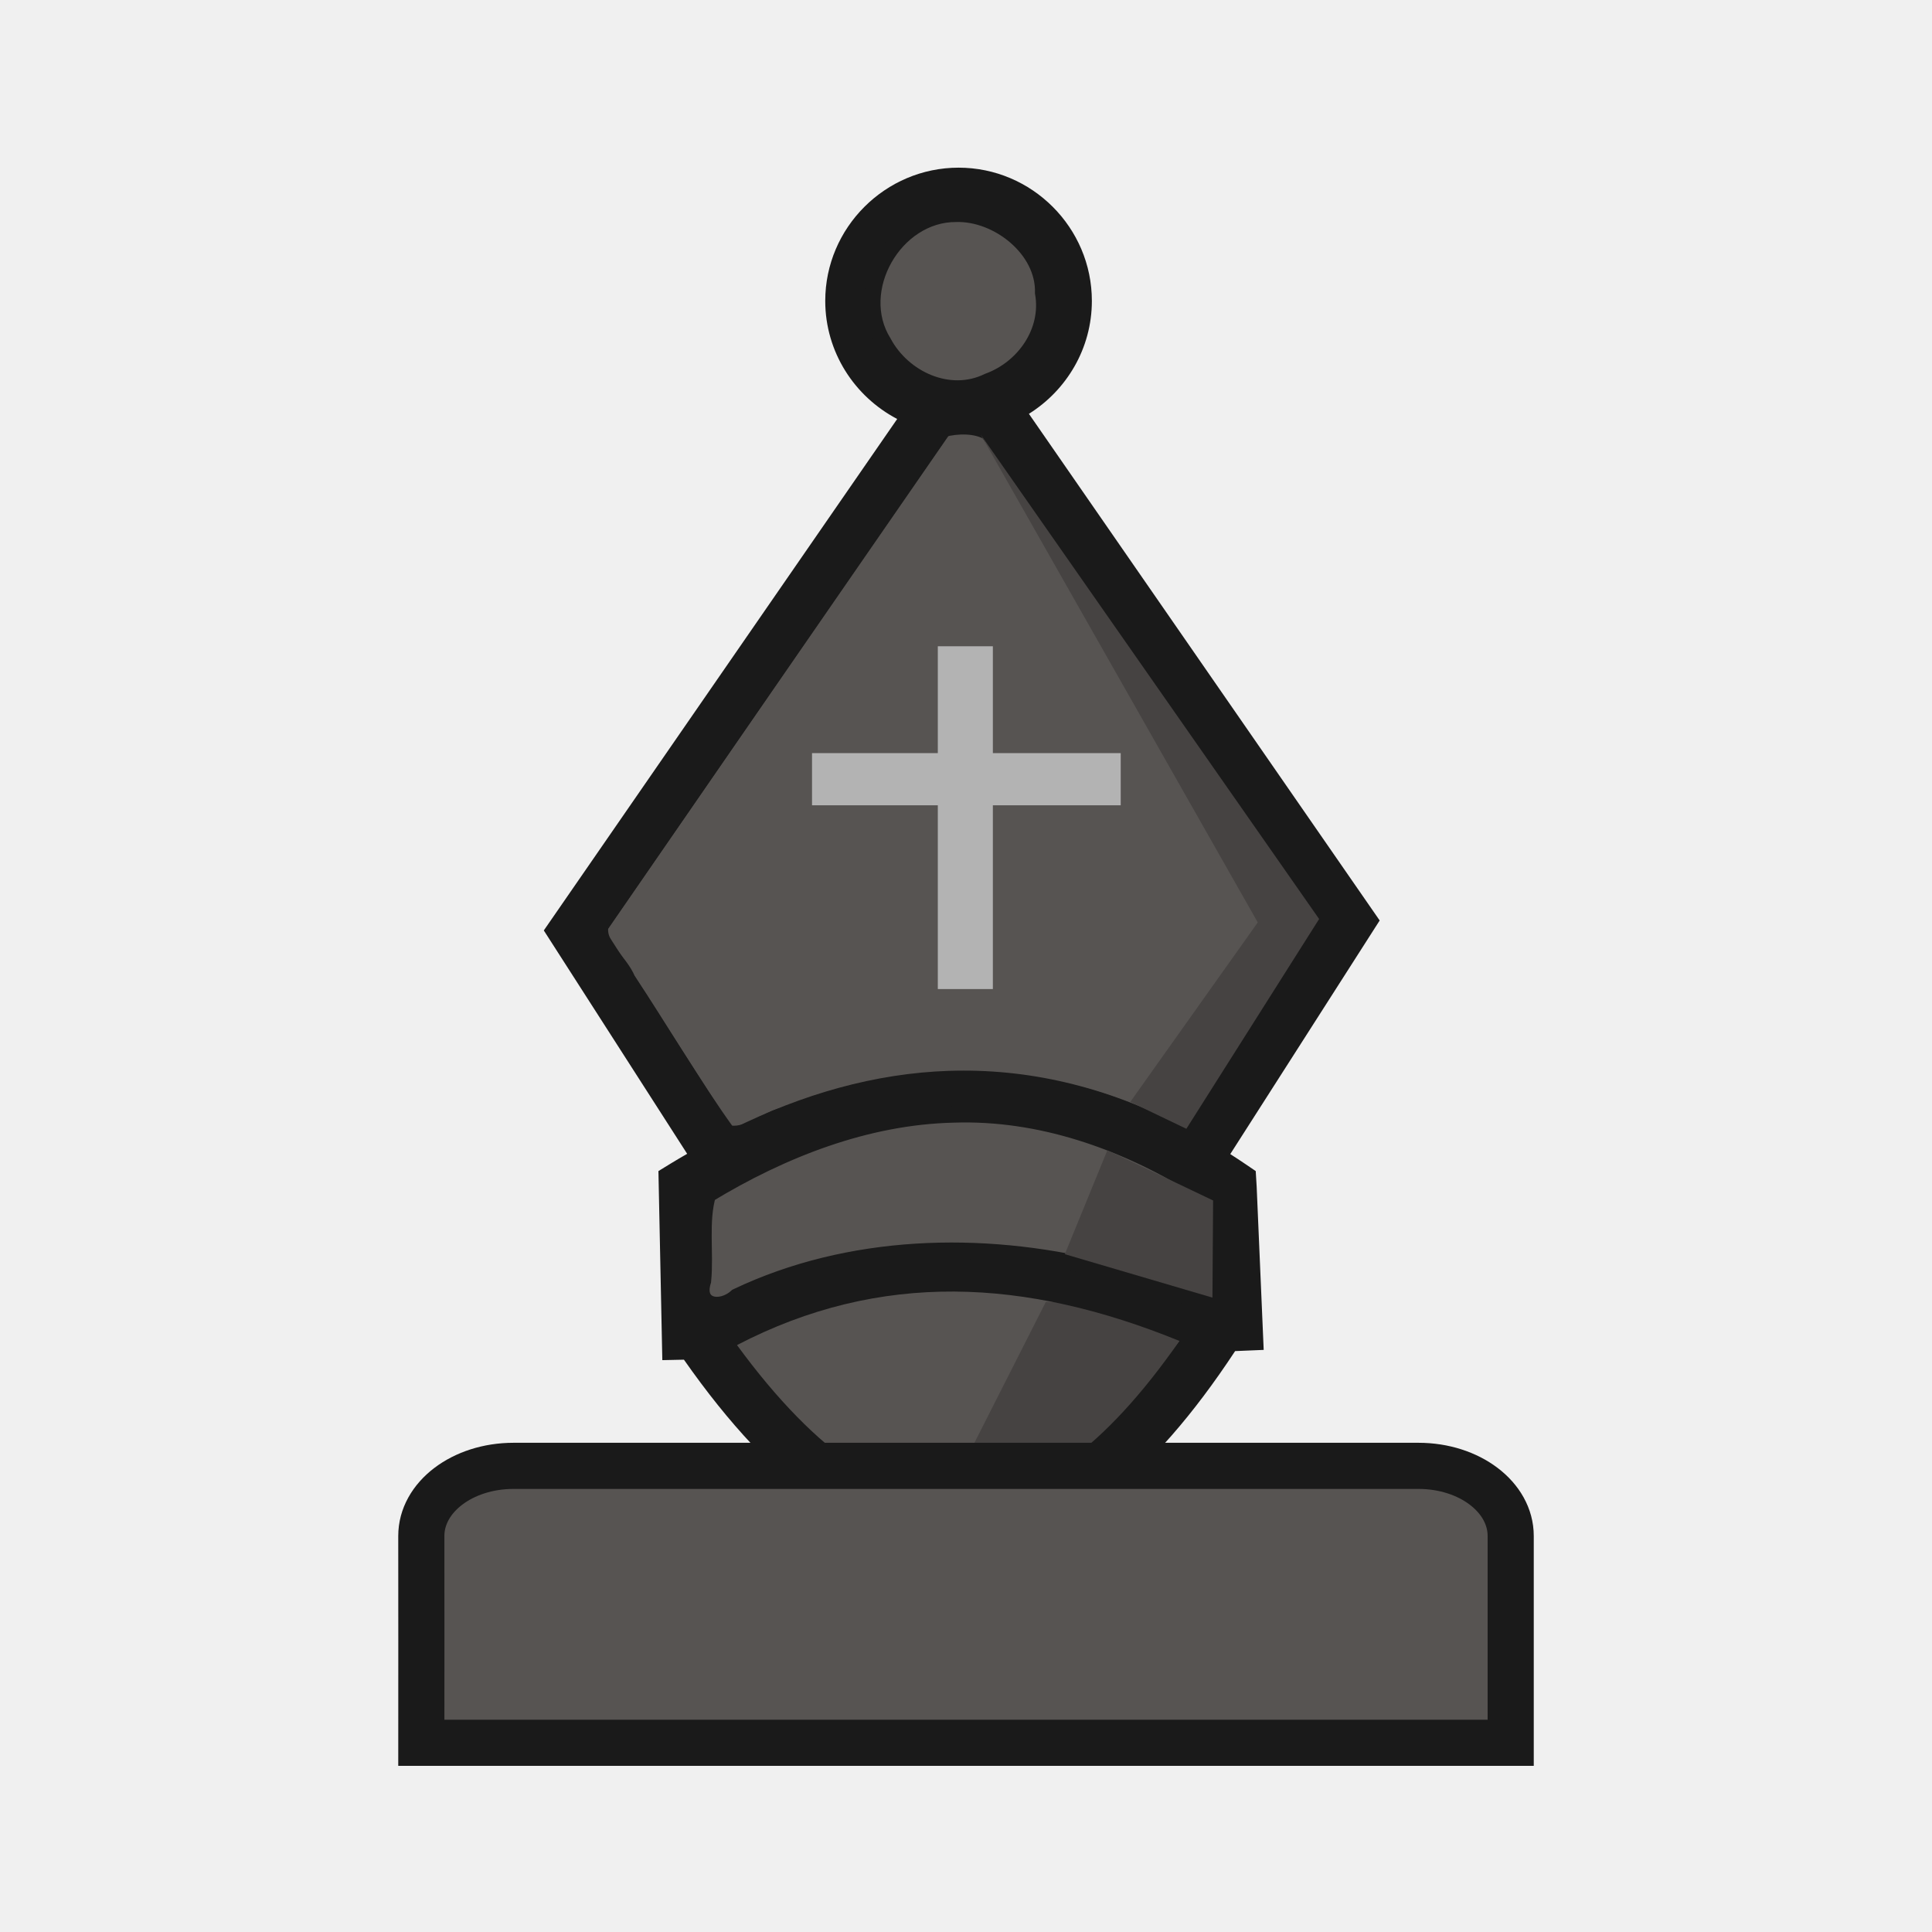
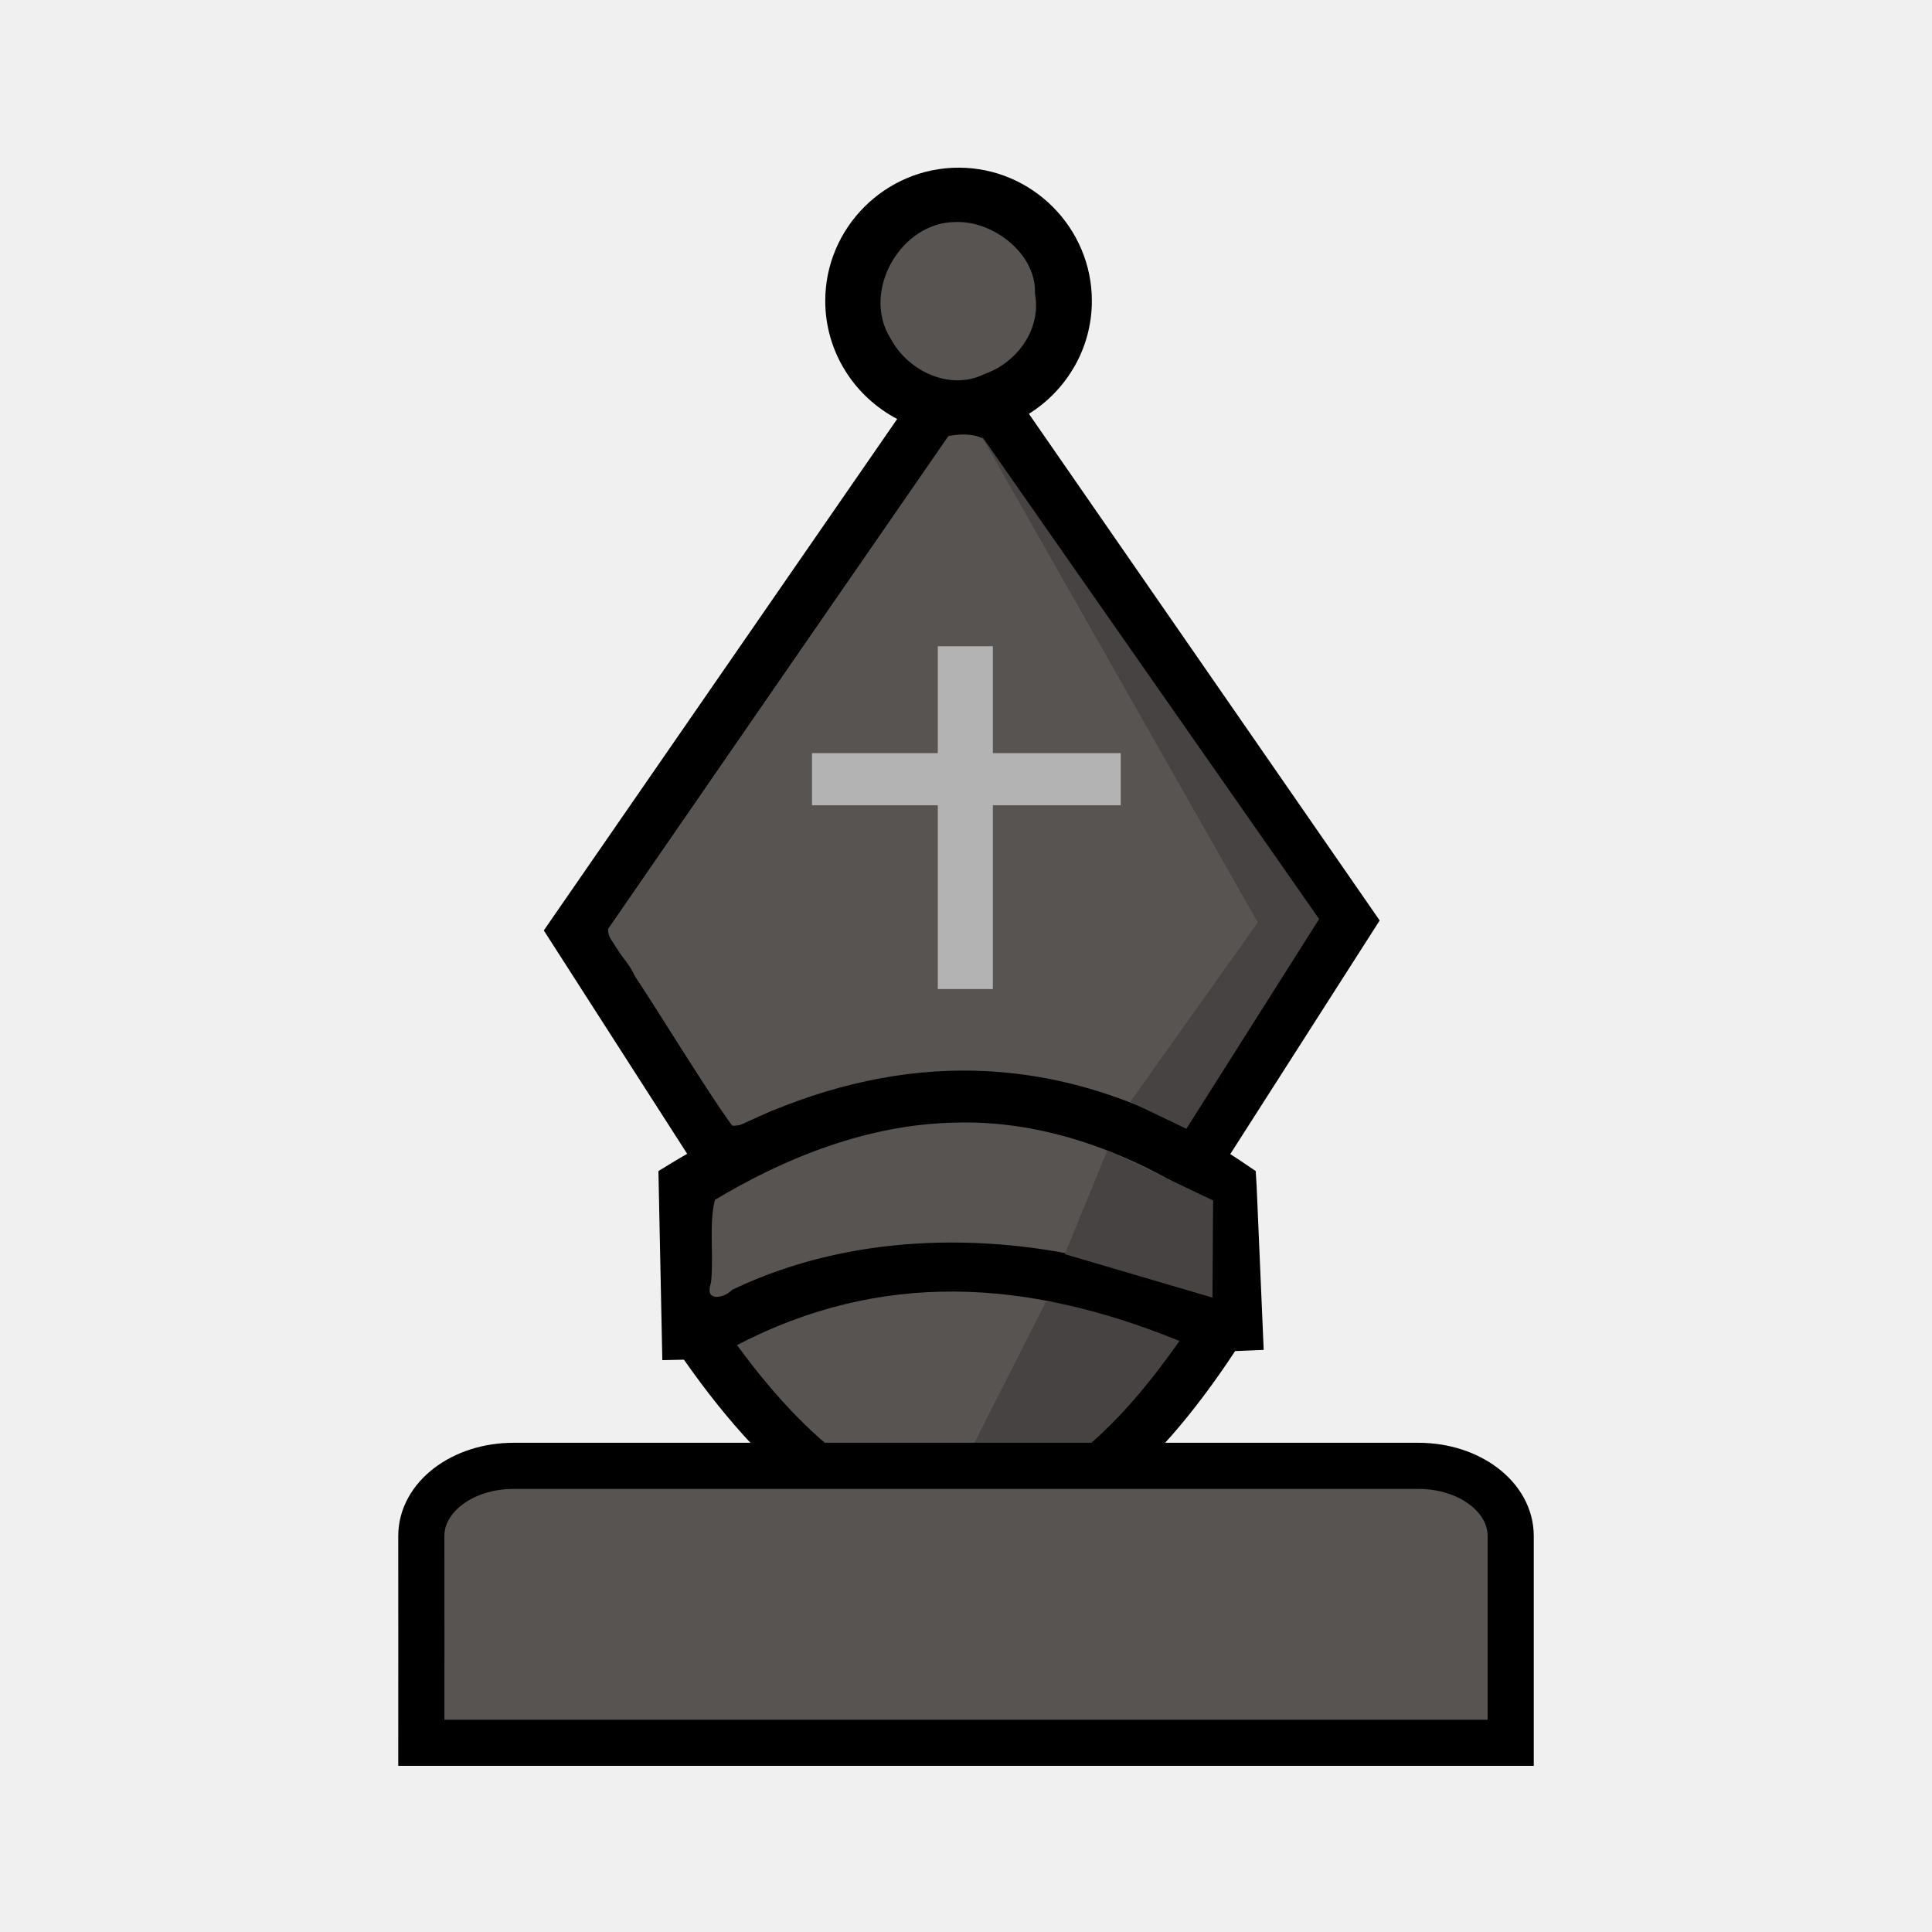
<svg xmlns="http://www.w3.org/2000/svg" width="50mm" height="50mm" clip-rule="evenodd" fill-rule="evenodd" image-rendering="optimizeQuality" shape-rendering="geometricPrecision" text-rendering="geometricPrecision" version="1.1" viewBox="0 0 50 50" id="svg9033">
  <defs id="defs9037" />
  <g id="g1953" transform="translate(390.121,-140.344)">
-     <path id="path11528-7" d="m -365.718,151.444 c -2.966,4.278 -5.91,8.574 -8.868,12.859 -0.088,0.532 0.511,0.923 0.702,1.396 0.871,1.314 1.671,2.697 2.587,3.968 0.486,0.13 0.983,-0.341 1.474,-0.458 2.219,-0.897 4.761,-1.193 7.097,-0.65 1.135,0.208 2.202,0.685 3.232,1.161 0.506,-0.157 0.651,-0.893 1.004,-1.283 0.865,-1.401 1.829,-2.752 2.578,-4.219 -0.145,-0.648 -0.736,-1.147 -1.057,-1.734 -2.513,-3.658 -5.045,-7.302 -7.57,-10.952 -0.32,-0.2 -0.826,-0.181 -1.18,-0.087 z" style="opacity:1;fill:#575452;fill-opacity:1;stroke:#1a1a1a;stroke-width:0.424;stroke-linecap:square;stroke-linejoin:miter;stroke-miterlimit:4;stroke-dasharray:none;stroke-dashoffset:0;stroke-opacity:1;paint-order:fill markers stroke" />
+     <path id="path11528-7" d="m -365.718,151.444 c -2.966,4.278 -5.91,8.574 -8.868,12.859 -0.088,0.532 0.511,0.923 0.702,1.396 0.871,1.314 1.671,2.697 2.587,3.968 0.486,0.13 0.983,-0.341 1.474,-0.458 2.219,-0.897 4.761,-1.193 7.097,-0.65 1.135,0.208 2.202,0.685 3.232,1.161 0.506,-0.157 0.651,-0.893 1.004,-1.283 0.865,-1.401 1.829,-2.752 2.578,-4.219 -0.145,-0.648 -0.736,-1.147 -1.057,-1.734 -2.513,-3.658 -5.045,-7.302 -7.57,-10.952 -0.32,-0.2 -0.826,-0.181 -1.18,-0.087 z" style="opacity:1;fill:#575452;fill-opacity:1;stroke:#000000;stroke-width:0.424;stroke-linecap:square;stroke-linejoin:miter;stroke-miterlimit:4;stroke-dasharray:none;stroke-dashoffset:0;stroke-opacity:1;paint-order:fill markers stroke" />
    <path id="path11536-0" d="m -365.629,173.546 c -1.908,-0.011 -3.802,0.507 -5.484,1.392 -0.288,0.192 -0.033,0.516 0.131,0.693 1.146,1.46 2.48,2.914 4.269,3.56 0.744,0.265 1.557,0.346 2.326,0.143 1.737,-0.422 3.071,-1.738 4.169,-3.079 0.279,-0.385 0.636,-0.733 0.836,-1.162 -0.018,-0.357 -0.487,-0.367 -0.745,-0.505 -1.759,-0.653 -3.617,-1.083 -5.503,-1.042 z" style="opacity:1;fill:#575452;fill-opacity:1;stroke:none;stroke-width:0.212;stroke-linecap:square;stroke-linejoin:miter;stroke-miterlimit:4;stroke-dasharray:none;stroke-dashoffset:0;stroke-opacity:1;paint-order:fill markers stroke" />
    <path id="path11629-9" d="m -363.055,174.037 -2.596,5.122 c 2.783,0.127 4.616,-1.87 6.104,-4.209 -1.158,-0.338 -2.239,-0.908 -3.508,-0.912 z" style="fill:#464342;fill-opacity:1;fill-rule:evenodd;stroke:none;stroke-width:0.265px;stroke-linecap:butt;stroke-linejoin:miter;stroke-opacity:1" />
    <g transform="translate(-1.076376,-52.13282)" id="g9931-3">
      <g id="g9317-3-6" transform="matrix(0.9073533,0,0,0.9073533,-211.6495,18.49866)">
        <g transform="matrix(1.969492,0,0,1.969492,764.4273,-157.5492)" id="g6233-1-0">
-           <path id="path20940-7-6" transform="matrix(0.148058,0,0,0.148058,-269.4014,70.23545)" d="m -1378.637,739.871 c -7.17,0 -13.047,5.863 -13.047,13.033 10e-5,5.005 2.869,9.367 7.037,11.549 l -34.566,50.029 14.023,21.848 c -0.528,0.312 -1.06,0.608 -1.584,0.936 l -1.227,0.752 0.381,18.494 2.113,-0.045 c 8.839,12.62 17.906,19.145 27.318,18.947 9.674,-0.203 18.463,-7.428 26.596,-19.787 l 2.795,-0.117 -0.688,-15.988 -0.092,-1.504 -1.029,-0.699 c -0.487,-0.333 -0.974,-0.648 -1.461,-0.961 l 14.615,-22.852 -34.31,-49.557 c 3.687,-2.308 6.158,-6.397 6.158,-11.045 0,-7.17 -5.863,-13.033 -13.033,-13.033 z m 0,5.066 c 4.432,0 7.969,3.534 7.969,7.967 0,4.432 -3.536,7.969 -7.969,7.969 -4.432,0 -7.981,-3.536 -7.981,-7.969 0,-4.432 3.548,-7.967 7.981,-7.967 z m 2.512,20.75 -0.4,0.277 32.992,47.646 -12.904,20.186 c -7.83,-4.132 -15.577,-5.831 -23.137,-5.58 v -0.002 c -7.265,0.241 -14.353,2.285 -21.172,5.674 l -12.389,-19.301 33.652,-48.693 c 0.28,0.018 0.559,0.043 0.844,0.043 0.859,0 1.698,-0.089 2.512,-0.25 z m -1.728,67.535 c 7.526,0.076 15.26,2.454 23.357,7.75 l 0.404,9.4 c -8.366,-3.507 -16.746,-5.489 -25.02,-5.523 -7.99,-0.034 -15.881,1.751 -23.561,5.719 l -0.197,-9.623 c 8.223,-4.936 16.486,-7.808 25.016,-7.723 z m -1.186,16.582 c 7.166,0.045 14.481,1.767 21.996,4.828 -7.288,10.49 -14.462,15.574 -21.25,15.717 -6.678,0.14 -14.07,-4.441 -22.023,-15.311 6.987,-3.633 14.058,-5.28 21.277,-5.234 z" style="color:#000000;font-style:normal;font-variant:normal;font-weight:normal;font-stretch:normal;font-size:medium;line-height:normal;font-family:sans-serif;font-variant-ligatures:normal;font-variant-position:normal;font-variant-caps:normal;font-variant-numeric:normal;font-variant-alternates:normal;font-feature-settings:normal;text-indent:0;text-align:start;text-decoration:none;text-decoration-line:none;text-decoration-style:solid;text-decoration-color:#000000;letter-spacing:normal;word-spacing:normal;text-transform:none;writing-mode:lr-tb;direction:ltr;text-orientation:mixed;dominant-baseline:auto;baseline-shift:baseline;text-anchor:start;white-space:normal;shape-padding:0;clip-rule:nonzero;display:inline;overflow:visible;visibility:visible;opacity:1;isolation:auto;mix-blend-mode:normal;color-interpolation:sRGB;color-interpolation-filters:linearRGB;solid-color:#000000;solid-opacity:1;vector-effect:none;fill:#1a1a1a;fill-opacity:1;fill-rule:nonzero;stroke:none;stroke-width:5.066;stroke-linecap:butt;stroke-linejoin:miter;stroke-miterlimit:4;stroke-dasharray:none;stroke-dashoffset:0;stroke-opacity:1;color-rendering:auto;image-rendering:auto;shape-rendering:auto;text-rendering:auto;enable-background:accumulate" />
+           <path id="path20940-7-6" transform="matrix(0.148058,0,0,0.148058,-269.4014,70.23545)" d="m -1378.637,739.871 c -7.17,0 -13.047,5.863 -13.047,13.033 10e-5,5.005 2.869,9.367 7.037,11.549 l -34.566,50.029 14.023,21.848 c -0.528,0.312 -1.06,0.608 -1.584,0.936 l -1.227,0.752 0.381,18.494 2.113,-0.045 c 8.839,12.62 17.906,19.145 27.318,18.947 9.674,-0.203 18.463,-7.428 26.596,-19.787 l 2.795,-0.117 -0.688,-15.988 -0.092,-1.504 -1.029,-0.699 c -0.487,-0.333 -0.974,-0.648 -1.461,-0.961 l 14.615,-22.852 -34.31,-49.557 c 3.687,-2.308 6.158,-6.397 6.158,-11.045 0,-7.17 -5.863,-13.033 -13.033,-13.033 z m 0,5.066 c 4.432,0 7.969,3.534 7.969,7.967 0,4.432 -3.536,7.969 -7.969,7.969 -4.432,0 -7.981,-3.536 -7.981,-7.969 0,-4.432 3.548,-7.967 7.981,-7.967 z m 2.512,20.75 -0.4,0.277 32.992,47.646 -12.904,20.186 c -7.83,-4.132 -15.577,-5.831 -23.137,-5.58 v -0.002 c -7.265,0.241 -14.353,2.285 -21.172,5.674 l -12.389,-19.301 33.652,-48.693 c 0.28,0.018 0.559,0.043 0.844,0.043 0.859,0 1.698,-0.089 2.512,-0.25 z m -1.728,67.535 c 7.526,0.076 15.26,2.454 23.357,7.75 l 0.404,9.4 c -8.366,-3.507 -16.746,-5.489 -25.02,-5.523 -7.99,-0.034 -15.881,1.751 -23.561,5.719 l -0.197,-9.623 c 8.223,-4.936 16.486,-7.808 25.016,-7.723 z m -1.186,16.582 c 7.166,0.045 14.481,1.767 21.996,4.828 -7.288,10.49 -14.462,15.574 -21.25,15.717 -6.678,0.14 -14.07,-4.441 -22.023,-15.311 6.987,-3.633 14.058,-5.28 21.277,-5.234 z" style="color:#000000;font-style:normal;font-variant:normal;font-weight:normal;font-stretch:normal;font-size:medium;line-height:normal;font-family:sans-serif;font-variant-ligatures:normal;font-variant-position:normal;font-variant-caps:normal;font-variant-numeric:normal;font-variant-alternates:normal;font-feature-settings:normal;text-indent:0;text-align:start;text-decoration:none;text-decoration-line:none;text-decoration-style:solid;text-decoration-color:#000000;letter-spacing:normal;word-spacing:normal;text-transform:none;writing-mode:lr-tb;direction:ltr;text-orientation:mixed;dominant-baseline:auto;baseline-shift:baseline;text-anchor:start;white-space:normal;shape-padding:0;clip-rule:nonzero;display:inline;overflow:visible;visibility:visible;opacity:1;isolation:auto;mix-blend-mode:normal;color-interpolation:sRGB;color-interpolation-filters:linearRGB;solid-color:#000000;solid-opacity:1;vector-effect:none;fill:#000000;fill-opacity:1;fill-rule:nonzero;stroke:none;stroke-width:5.066;stroke-linecap:butt;stroke-linejoin:miter;stroke-miterlimit:4;stroke-dasharray:none;stroke-dashoffset:0;stroke-opacity:1;color-rendering:auto;image-rendering:auto;shape-rendering:auto;text-rendering:auto;enable-background:accumulate" />
        </g>
        <g transform="matrix(0.8706984,0,0,0.8706984,-21.7542,27.59641)" id="g6282-8-2">
          <path style="color:#000000;font-style:normal;font-variant:normal;font-weight:normal;font-stretch:normal;font-size:medium;line-height:normal;font-family:sans-serif;font-variant-ligatures:normal;font-variant-position:normal;font-variant-caps:normal;font-variant-numeric:normal;font-variant-alternates:normal;font-feature-settings:normal;text-indent:0;text-align:start;text-decoration:none;text-decoration-line:none;text-decoration-style:solid;text-decoration-color:#000000;letter-spacing:normal;word-spacing:normal;text-transform:none;writing-mode:lr-tb;direction:ltr;text-orientation:mixed;dominant-baseline:auto;baseline-shift:baseline;text-anchor:start;white-space:normal;shape-padding:0;clip-rule:nonzero;display:inline;overflow:visible;visibility:visible;opacity:1;isolation:auto;mix-blend-mode:normal;color-interpolation:sRGB;color-interpolation-filters:linearRGB;solid-color:#000000;solid-opacity:1;vector-effect:none;fill:#b3b3b3;fill-opacity:1;fill-rule:nonzero;stroke:none;stroke-width:1.379;stroke-linecap:square;stroke-linejoin:miter;stroke-miterlimit:4;stroke-dasharray:none;stroke-dashoffset:0;stroke-opacity:1;paint-order:fill markers stroke;color-rendering:auto;image-rendering:auto;shape-rendering:auto;text-rendering:auto;enable-background:accumulate" d="m -168.836,209.693 v 0.689 2.811 h -4.121 v 1.709 h 4.121 v 6.02 h 1.803 v -6.02 h 4.188 v -1.709 h -4.188 v -3.5 z" id="rect6276-5-6" />
        </g>
        <path transform="scale(0.2645833)" id="path6324-8-1" d="m -638.292,765.261 c -2.101,-0.778 -3.833,-2.346 -4.935,-4.468 -0.868,-1.672 -0.979,-2.217 -0.837,-4.122 0.565,-7.603 9.386,-10.826 14.636,-5.348 4.017,4.191 2.665,11.044 -2.684,13.601 -1.696,0.811 -4.49,0.963 -6.18,0.337 z" style="opacity:1;fill:#ffffff;fill-opacity:1;stroke:none;stroke-width:2.004;stroke-linecap:square;stroke-linejoin:miter;stroke-miterlimit:4;stroke-dasharray:none;stroke-dashoffset:0;stroke-opacity:1;paint-order:fill markers stroke" />
      </g>
-       <path id="rect4661-3-4-1-5-6-8" d="m -375.754,230.413 c -1.323,0 -2.387,0.809 -2.387,1.814 0.004,1.794 -4.2e-4,3.736 0,5.353 h 28.193 c -1e-4,-1.974 0,-3.496 0,-5.353 0,-1.005 -1.065,-1.814 -2.387,-1.814 z" style="opacity:1;fill:#575452;fill-opacity:1;stroke:#1a1a1a;stroke-width:1.194;stroke-linecap:square;stroke-linejoin:miter;stroke-miterlimit:4;stroke-dasharray:none;stroke-dashoffset:0;stroke-opacity:1;paint-order:fill markers stroke" />
+       <path id="rect4661-3-4-1-5-6-8" d="m -375.754,230.413 c -1.323,0 -2.387,0.809 -2.387,1.814 0.004,1.794 -4.2e-4,3.736 0,5.353 h 28.193 c -1e-4,-1.974 0,-3.496 0,-5.353 0,-1.005 -1.065,-1.814 -2.387,-1.814 z" style="opacity:1;fill:#575452;fill-opacity:1;stroke:#000000;stroke-width:1.194;stroke-linecap:square;stroke-linejoin:miter;stroke-miterlimit:4;stroke-dasharray:none;stroke-dashoffset:0;stroke-opacity:1;paint-order:fill markers stroke" />
    </g>
-     <path id="path11530-9" d="m -365.439,169.186 c -2.267,0.051 -4.453,0.914 -6.362,2.073 -0.204,0.689 -0.056,1.499 -0.127,2.233 -0.213,0.672 0.459,0.793 0.877,0.409 2.907,-1.383 6.324,-1.473 9.424,-0.713 0.95,0.21 1.827,0.644 2.769,0.853 0.476,-0.224 0.13,-0.88 0.205,-1.287 -0.129,-0.583 0.217,-1.497 -0.531,-1.732 -1.877,-1.152 -4.03,-1.91 -6.255,-1.836 z" style="opacity:1;fill:#575452;fill-opacity:1;stroke:#1a1a1a;stroke-width:0.424;stroke-linecap:square;stroke-linejoin:miter;stroke-miterlimit:4;stroke-dasharray:none;stroke-dashoffset:0;stroke-opacity:1;paint-order:fill markers stroke" />
-     <path id="path11534-3" d="m -365.376,145.878 c -1.595,-0.01 -2.73,1.974 -1.88,3.333 0.506,0.942 1.702,1.496 2.708,1.004 0.928,-0.336 1.602,-1.289 1.424,-2.292 0.032,-1.133 -1.177,-2.077 -2.252,-2.045 z" style="opacity:1;fill:#575452;fill-opacity:1;stroke:#1a1a1a;stroke-width:0.424;stroke-linecap:square;stroke-linejoin:miter;stroke-miterlimit:4;stroke-dasharray:none;stroke-dashoffset:0;stroke-opacity:1;paint-order:fill markers stroke" />
+     <path id="path11530-9" d="m -365.439,169.186 c -2.267,0.051 -4.453,0.914 -6.362,2.073 -0.204,0.689 -0.056,1.499 -0.127,2.233 -0.213,0.672 0.459,0.793 0.877,0.409 2.907,-1.383 6.324,-1.473 9.424,-0.713 0.95,0.21 1.827,0.644 2.769,0.853 0.476,-0.224 0.13,-0.88 0.205,-1.287 -0.129,-0.583 0.217,-1.497 -0.531,-1.732 -1.877,-1.152 -4.03,-1.91 -6.255,-1.836 z" style="opacity:1;fill:#575452;fill-opacity:1;stroke:#000000;stroke-width:0.424;stroke-linecap:square;stroke-linejoin:miter;stroke-miterlimit:4;stroke-dasharray:none;stroke-dashoffset:0;stroke-opacity:1;paint-order:fill markers stroke" />
+     <path id="path11534-3" d="m -365.376,145.878 c -1.595,-0.01 -2.73,1.974 -1.88,3.333 0.506,0.942 1.702,1.496 2.708,1.004 0.928,-0.336 1.602,-1.289 1.424,-2.292 0.032,-1.133 -1.177,-2.077 -2.252,-2.045 z" style="opacity:1;fill:#575452;fill-opacity:1;stroke:#000000;stroke-width:0.424;stroke-linecap:square;stroke-linejoin:miter;stroke-miterlimit:4;stroke-dasharray:none;stroke-dashoffset:0;stroke-opacity:1;paint-order:fill markers stroke" />
    <path id="path11621-0" d="m -364.742,151.588 7.172,12.628 -3.299,4.645 1.451,0.696 3.436,-5.429 z" style="fill:#464342;fill-opacity:1;fill-rule:evenodd;stroke:none;stroke-width:0.265px;stroke-linecap:butt;stroke-linejoin:miter;stroke-opacity:1" />
    <path id="path11627-3" d="m -361.464,170.116 -1.099,2.686 3.82,1.124 0.017,-2.514 c -0.965,-0.46 -1.992,-0.954 -2.737,-1.297 z" style="fill:#464342;fill-opacity:1;fill-rule:evenodd;stroke:none;stroke-width:0.265px;stroke-linecap:butt;stroke-linejoin:miter;stroke-opacity:1" />
  </g>
</svg>
